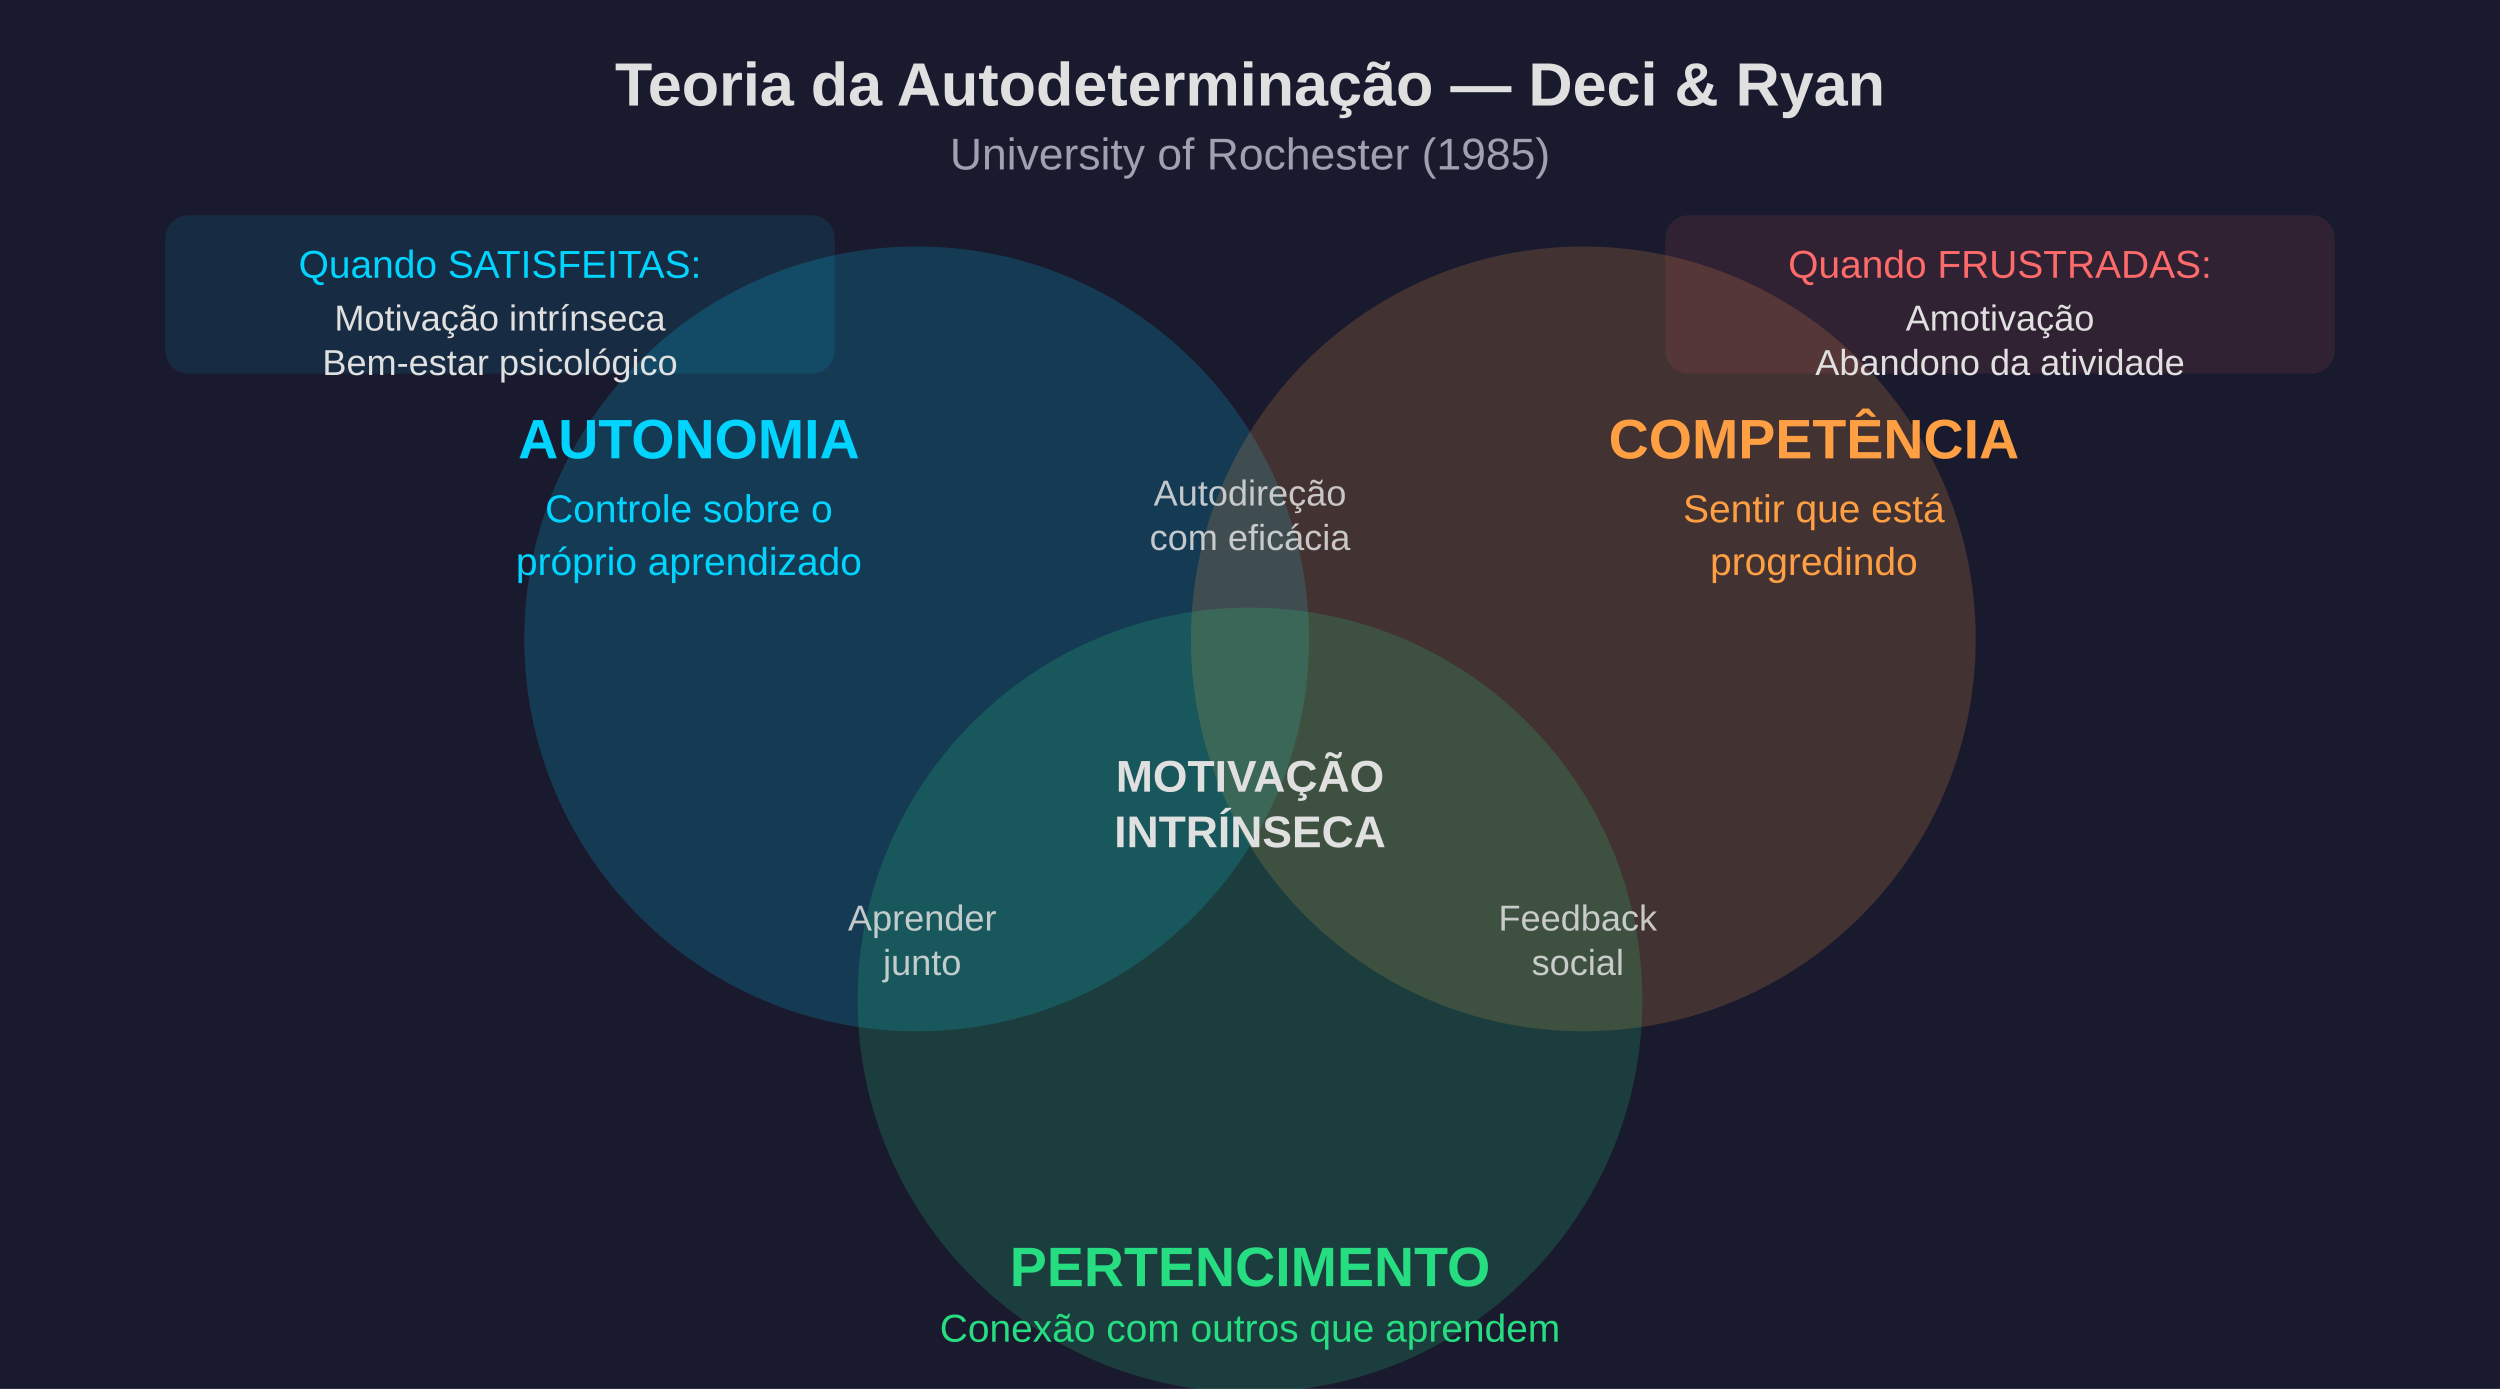
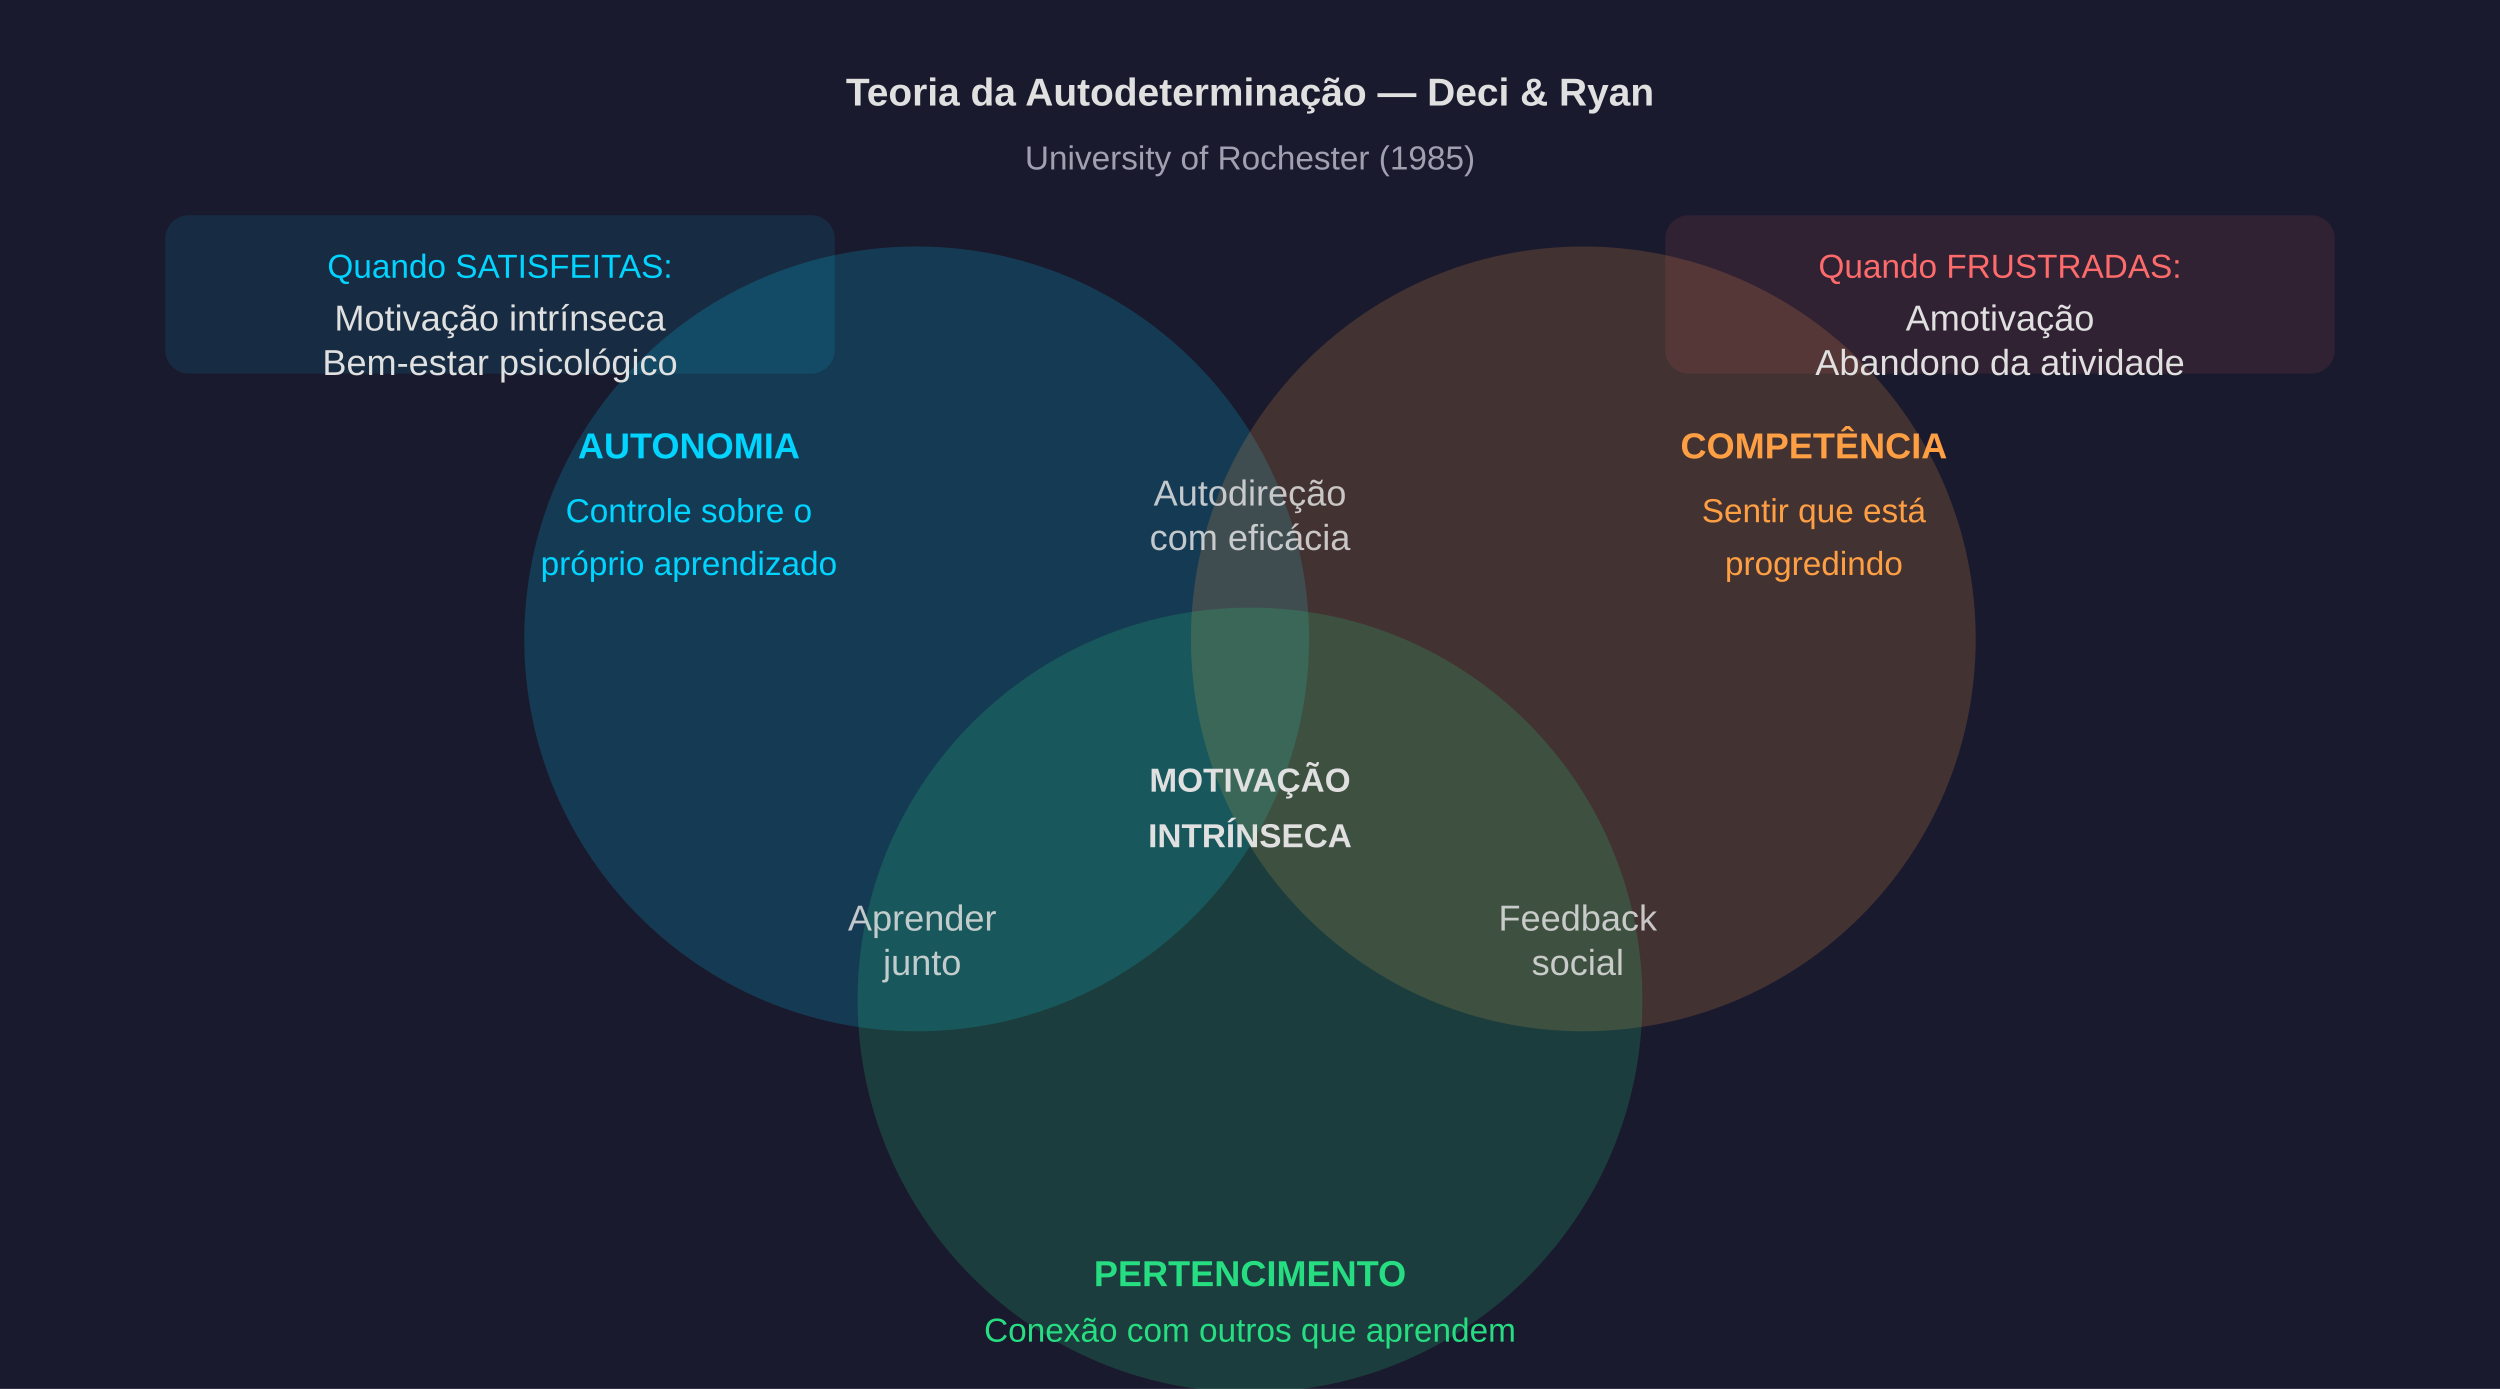
<svg xmlns="http://www.w3.org/2000/svg" viewBox="0 0 900 500" font-family="Segoe UI, Arial, sans-serif">
  <rect width="900" height="500" fill="#1a1a2e" />
-   <text x="450" y="38" text-anchor="middle" font-size="22" font-weight="bold" fill="#e0e0e0">Teoria da Autodeterminação — Deci &amp; Ryan</text>
-   <text x="450" y="61" text-anchor="middle" font-size="16" fill="#a0a0b0">University of Rochester (1985)</text>
+   <text x="450" y="38" text-anchor="middle" font-size="14" font-weight="bold" fill="#e0e0e0">Teoria da Autodeterminação — Deci &amp; Ryan</text>
+   <text x="450" y="61" text-anchor="middle" font-size="12" fill="#a0a0b0">University of Rochester (1985)</text>
  <circle cx="330" cy="230" r="140" fill="#00d4ff" opacity="0.18" stroke="#00d4ff" stroke-width="2.5" />
  <circle cx="570" cy="230" r="140" fill="#ff9f43" opacity="0.18" stroke="#ff9f43" stroke-width="2.5" />
  <circle cx="450" cy="360" r="140" fill="#26de81" opacity="0.18" stroke="#26de81" stroke-width="2.5" />
-   <text x="450" y="285" text-anchor="middle" font-size="16" font-weight="bold" fill="#e0e0e0">MOTIVAÇÃO</text>
-   <text x="450" y="305" text-anchor="middle" font-size="16" font-weight="bold" fill="#e0e0e0">INTRÍNSECA</text>
-   <text x="248" y="165" text-anchor="middle" font-size="20" font-weight="bold" fill="#00d4ff">AUTONOMIA</text>
-   <text x="248" y="188" text-anchor="middle" font-size="14" fill="#00d4ff">Controle sobre o</text>
-   <text x="248" y="207" text-anchor="middle" font-size="14" fill="#00d4ff">próprio aprendizado</text>
-   <text x="653" y="165" text-anchor="middle" font-size="20" font-weight="bold" fill="#ff9f43">COMPETÊNCIA</text>
-   <text x="653" y="188" text-anchor="middle" font-size="14" fill="#ff9f43">Sentir que está</text>
-   <text x="653" y="207" text-anchor="middle" font-size="14" fill="#ff9f43">progredindo</text>
-   <text x="450" y="463" text-anchor="middle" font-size="20" font-weight="bold" fill="#26de81">PERTENCIMENTO</text>
-   <text x="450" y="483" text-anchor="middle" font-size="14" fill="#26de81">Conexão com outros que aprendem</text>
+   <text x="450" y="285" text-anchor="middle" font-size="12" font-weight="bold" fill="#e0e0e0">MOTIVAÇÃO</text>
+   <text x="450" y="305" text-anchor="middle" font-size="12" font-weight="bold" fill="#e0e0e0">INTRÍNSECA</text>
+   <text x="248" y="165" text-anchor="middle" font-size="13" font-weight="bold" fill="#00d4ff">AUTONOMIA</text>
+   <text x="248" y="188" text-anchor="middle" font-size="12" fill="#00d4ff">Controle sobre o</text>
+   <text x="248" y="207" text-anchor="middle" font-size="12" fill="#00d4ff">próprio aprendizado</text>
+   <text x="653" y="165" text-anchor="middle" font-size="13" font-weight="bold" fill="#ff9f43">COMPETÊNCIA</text>
+   <text x="653" y="188" text-anchor="middle" font-size="12" fill="#ff9f43">Sentir que está</text>
+   <text x="653" y="207" text-anchor="middle" font-size="12" fill="#ff9f43">progredindo</text>
+   <text x="450" y="463" text-anchor="middle" font-size="13" font-weight="bold" fill="#26de81">PERTENCIMENTO</text>
+   <text x="450" y="483" text-anchor="middle" font-size="12" fill="#26de81">Conexão com outros que aprendem</text>
  <text x="450" y="182" text-anchor="middle" font-size="13" fill="#e0e0e0" opacity="0.85">Autodireção</text>
  <text x="450" y="198" text-anchor="middle" font-size="13" fill="#e0e0e0" opacity="0.85">com eficácia</text>
  <text x="332" y="335" text-anchor="middle" font-size="13" fill="#e0e0e0" opacity="0.85">Aprender</text>
  <text x="332" y="351" text-anchor="middle" font-size="13" fill="#e0e0e0" opacity="0.85">junto</text>
  <text x="568" y="335" text-anchor="middle" font-size="13" fill="#e0e0e0" opacity="0.85">Feedback</text>
  <text x="568" y="351" text-anchor="middle" font-size="13" fill="#e0e0e0" opacity="0.85">social</text>
  <rect x="60" y="78" width="240" height="56" rx="8" fill="#00d4ff" opacity="0.10" stroke="#00d4ff" stroke-width="1" />
-   <text x="180" y="100" text-anchor="middle" font-size="14" fill="#00d4ff">Quando SATISFEITAS:</text>
+   <text x="180" y="100" text-anchor="middle" font-size="12" fill="#00d4ff">Quando SATISFEITAS:</text>
  <text x="180" y="119" text-anchor="middle" font-size="13" fill="#e0e0e0">Motivação intrínseca</text>
  <text x="180" y="135" text-anchor="middle" font-size="13" fill="#e0e0e0">Bem-estar psicológico</text>
  <rect x="600" y="78" width="240" height="56" rx="8" fill="#ff6b6b" opacity="0.10" stroke="#ff6b6b" stroke-width="1" />
-   <text x="720" y="100" text-anchor="middle" font-size="14" fill="#ff6b6b">Quando FRUSTRADAS:</text>
+   <text x="720" y="100" text-anchor="middle" font-size="12" fill="#ff6b6b">Quando FRUSTRADAS:</text>
  <text x="720" y="119" text-anchor="middle" font-size="13" fill="#e0e0e0">Amotivação</text>
  <text x="720" y="135" text-anchor="middle" font-size="13" fill="#e0e0e0">Abandono da atividade</text>
</svg>
